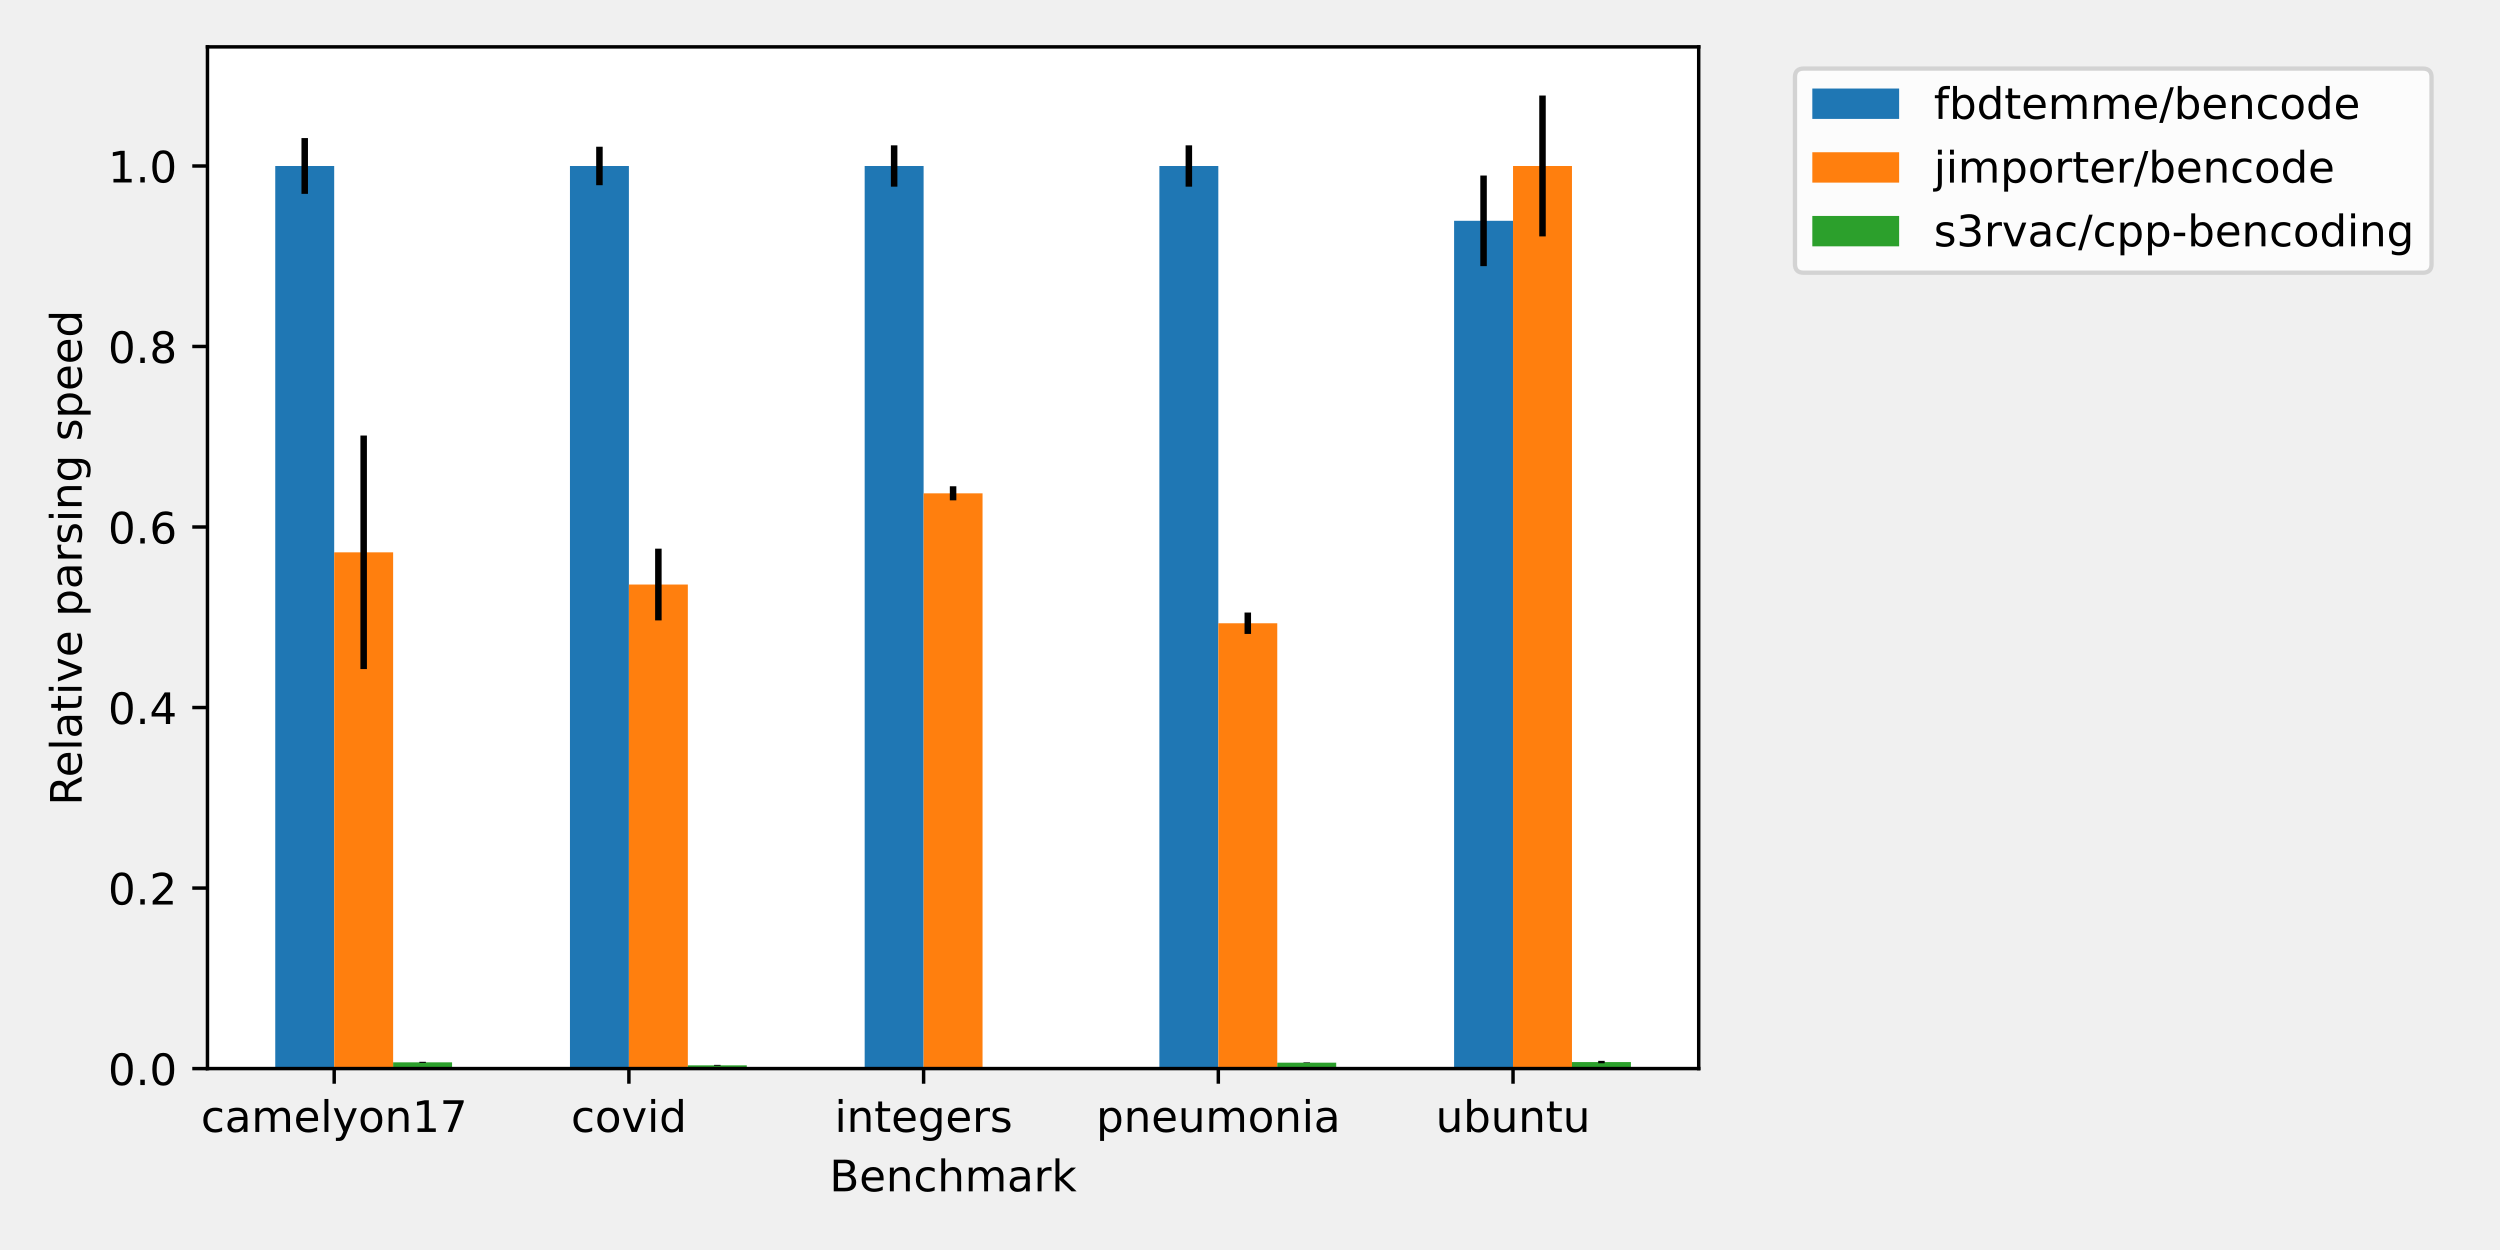
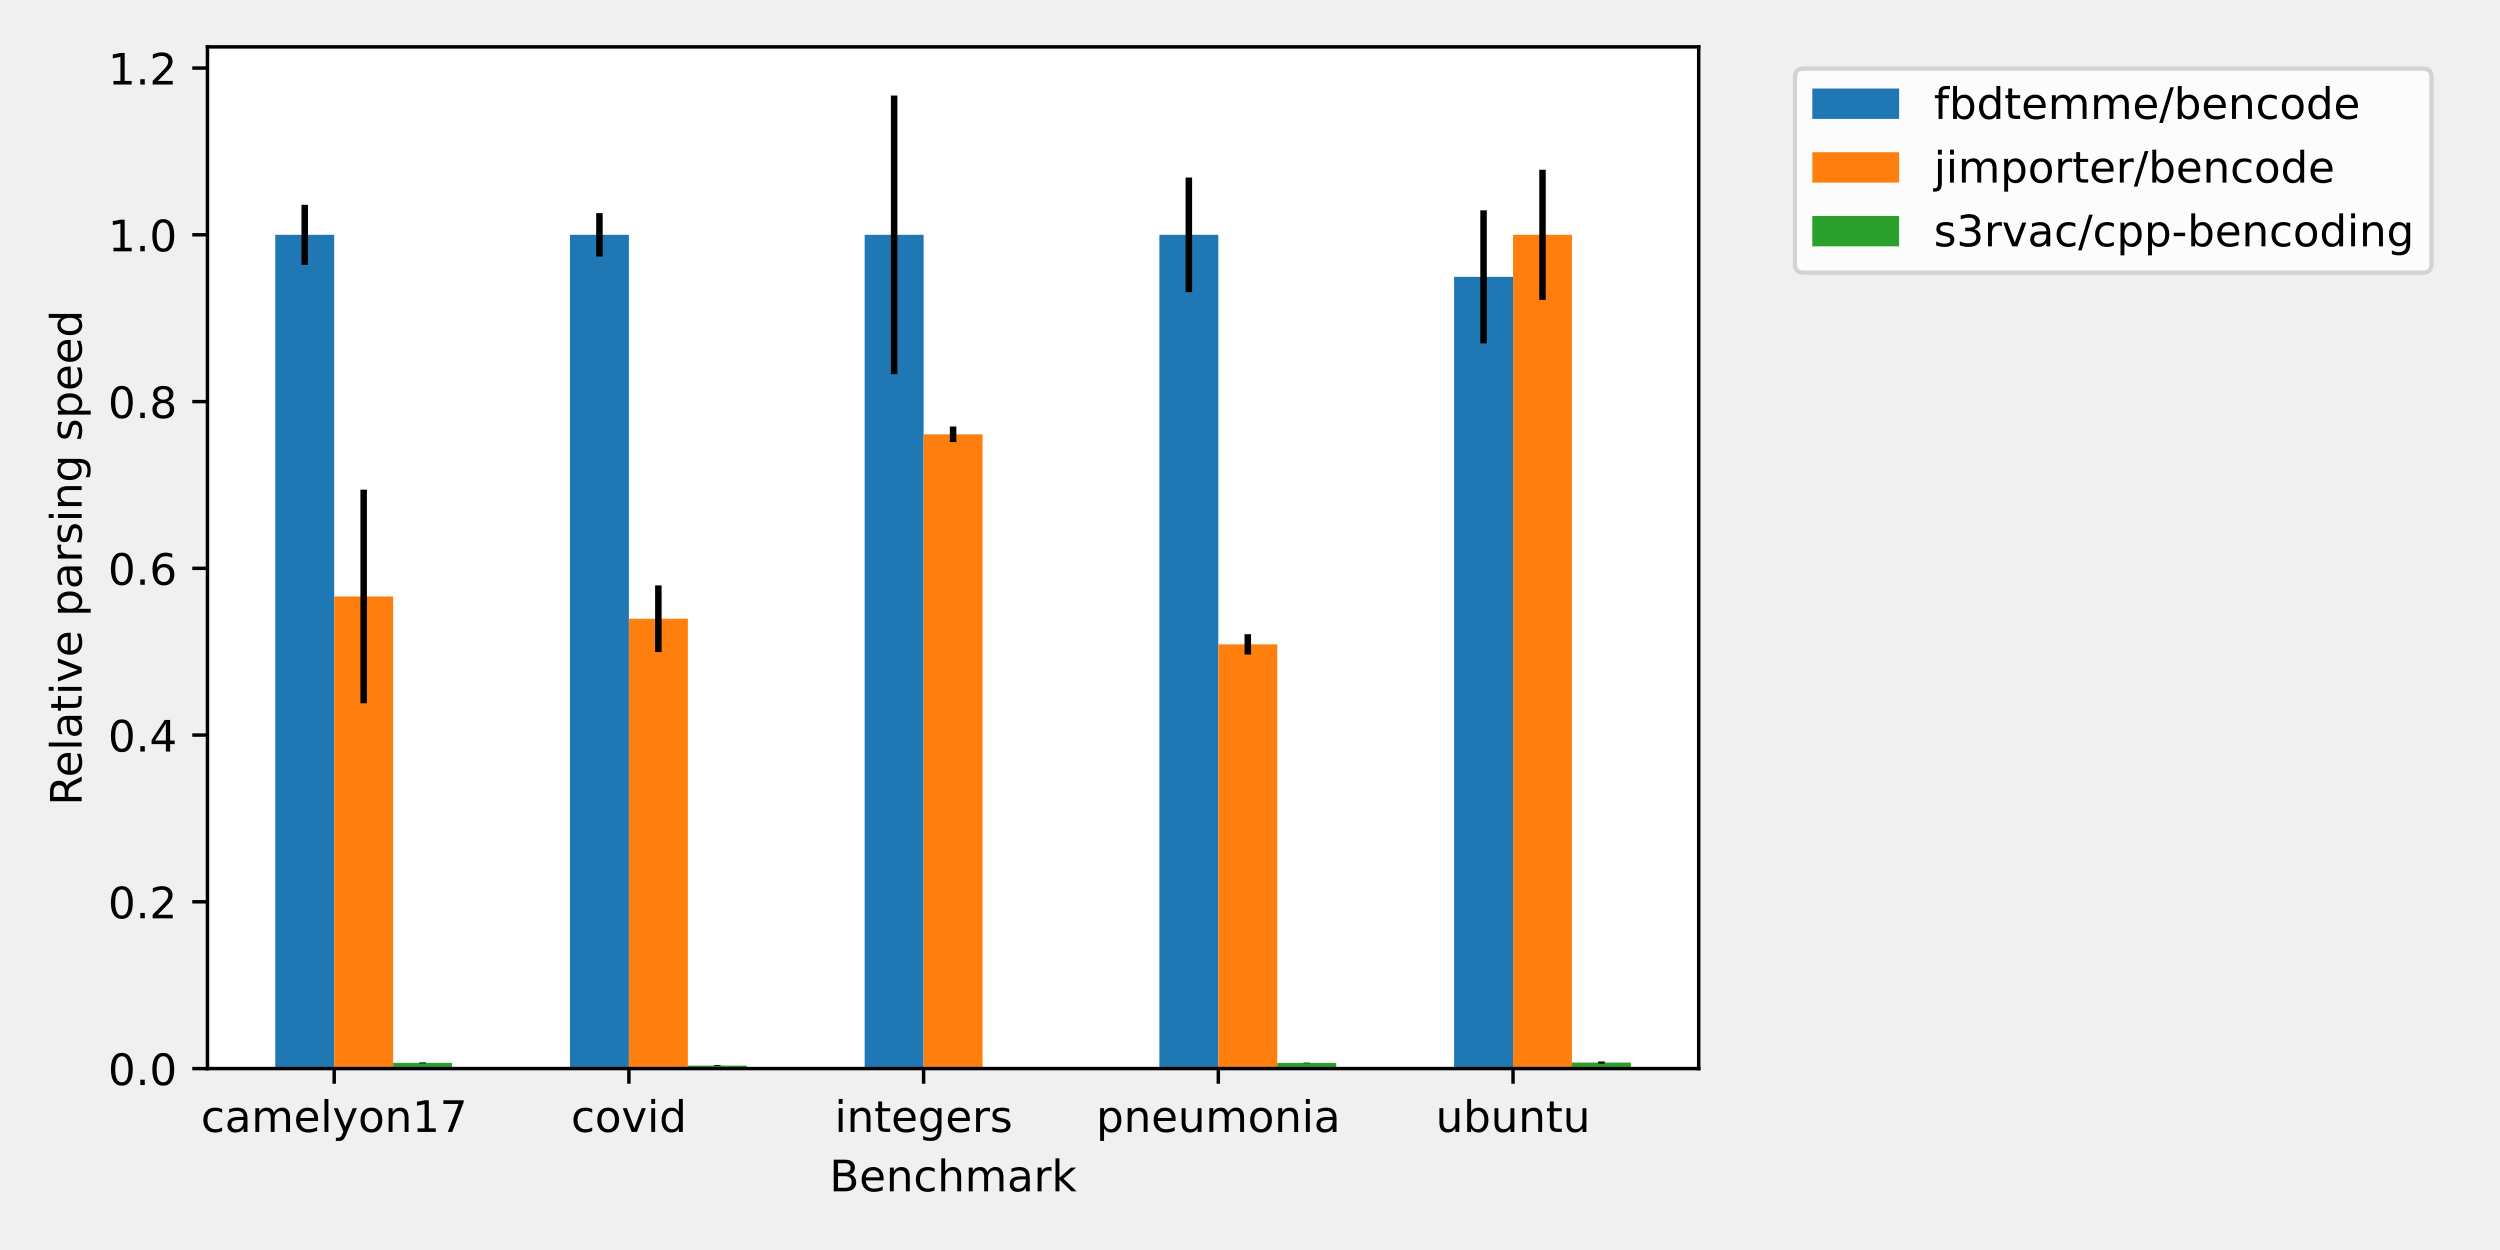
<svg xmlns="http://www.w3.org/2000/svg" xmlns:xlink="http://www.w3.org/1999/xlink" height="288pt" version="1.1" viewBox="0 0 576 288" width="576pt">
  <defs>
    <style type="text/css">*{stroke-linecap:butt;stroke-linejoin:round;}</style>
  </defs>
  <g id="figure_1">
    <g id="patch_1">
      <path d="M 0 288  L 576 288  L 576 0  L 0 0  z " style="fill:none;" />
    </g>
    <g id="axes_1">
      <g id="patch_2">
        <path d="M 47.8 246.2  L 391.38 246.2  L 391.38 10.8  L 47.8 10.8  z " style="fill:#ffffff;" />
      </g>
      <g id="patch_3">
-         <path clip-path="url(#p9aee91c412)" d="M 63.417 246.2  L 76.998 246.2  L 76.998 38.24  L 63.417 38.24  z " style="fill:#1f77b4;" />
+         <path clip-path="url(#p0eddc8ac7f)" d="M 63.417 246.2  L 76.998 246.2  L 76.998 54.103  L 63.417 54.103  z " style="fill:#1f77b4;" />
      </g>
      <g id="patch_4">
-         <path clip-path="url(#p9aee91c412)" d="M 131.318 246.2  L 144.899 246.2  L 144.899 38.24  L 131.318 38.24  z " style="fill:#1f77b4;" />
+         <path clip-path="url(#p0eddc8ac7f)" d="M 131.318 246.2  L 144.899 246.2  L 144.899 54.103  L 131.318 54.103  z " style="fill:#1f77b4;" />
      </g>
      <g id="patch_5">
-         <path clip-path="url(#p9aee91c412)" d="M 199.22 246.2  L 212.8 246.2  L 212.8 38.24  L 199.22 38.24  z " style="fill:#1f77b4;" />
+         <path clip-path="url(#p0eddc8ac7f)" d="M 199.22 246.2  L 212.8 246.2  L 212.8 54.103  L 199.22 54.103  z " style="fill:#1f77b4;" />
      </g>
      <g id="patch_6">
-         <path clip-path="url(#p9aee91c412)" d="M 267.121 246.2  L 280.701 246.2  L 280.701 38.24  L 267.121 38.24  z " style="fill:#1f77b4;" />
+         <path clip-path="url(#p0eddc8ac7f)" d="M 267.121 246.2  L 280.701 246.2  L 280.701 54.103  L 267.121 54.103  z " style="fill:#1f77b4;" />
      </g>
      <g id="patch_7">
-         <path clip-path="url(#p9aee91c412)" d="M 335.022 246.2  L 348.602 246.2  L 348.602 50.878  L 335.022 50.878  z " style="fill:#1f77b4;" />
+         <path clip-path="url(#p0eddc8ac7f)" d="M 335.022 246.2  L 348.602 246.2  L 348.602 63.784  L 335.022 63.784  z " style="fill:#1f77b4;" />
      </g>
      <g id="patch_8">
-         <path clip-path="url(#p9aee91c412)" d="M 76.998 246.2  L 90.578 246.2  L 90.578 127.254  L 76.998 127.254  z " style="fill:#ff7f0e;" />
+         <path clip-path="url(#p0eddc8ac7f)" d="M 76.998 246.2  L 90.578 246.2  L 90.578 137.427  L 76.998 137.427  z " style="fill:#ff7f0e;" />
      </g>
      <g id="patch_9">
-         <path clip-path="url(#p9aee91c412)" d="M 144.899 246.2  L 158.479 246.2  L 158.479 134.681  L 144.899 134.681  z " style="fill:#ff7f0e;" />
+         <path clip-path="url(#p0eddc8ac7f)" d="M 144.899 246.2  L 158.479 246.2  L 158.479 142.559  L 144.899 142.559  z " style="fill:#ff7f0e;" />
      </g>
      <g id="patch_10">
-         <path clip-path="url(#p9aee91c412)" d="M 212.8 246.2  L 226.38 246.2  L 226.38 113.661  L 212.8 113.661  z " style="fill:#ff7f0e;" />
+         <path clip-path="url(#p0eddc8ac7f)" d="M 212.8 246.2  L 226.38 246.2  L 226.38 100.069  L 212.8 100.069  z " style="fill:#ff7f0e;" />
      </g>
      <g id="patch_11">
-         <path clip-path="url(#p9aee91c412)" d="M 280.701 246.2  L 294.281 246.2  L 294.281 143.595  L 280.701 143.595  z " style="fill:#ff7f0e;" />
+         <path clip-path="url(#p0eddc8ac7f)" d="M 280.701 246.2  L 294.281 246.2  L 294.281 148.456  L 280.701 148.456  z " style="fill:#ff7f0e;" />
      </g>
      <g id="patch_12">
-         <path clip-path="url(#p9aee91c412)" d="M 348.602 246.2  L 362.182 246.2  L 362.182 38.24  L 348.602 38.24  z " style="fill:#ff7f0e;" />
+         <path clip-path="url(#p0eddc8ac7f)" d="M 348.602 246.2  L 362.182 246.2  L 362.182 54.103  L 348.602 54.103  z " style="fill:#ff7f0e;" />
      </g>
      <g id="patch_13">
-         <path clip-path="url(#p9aee91c412)" d="M 90.578 246.2  L 104.158 246.2  L 104.158 244.767  L 90.578 244.767  z " style="fill:#2ca02c;" />
+         <path clip-path="url(#p0eddc8ac7f)" d="M 90.578 246.2  L 104.158 246.2  L 104.158 244.889  L 90.578 244.889  z " style="fill:#2ca02c;" />
      </g>
      <g id="patch_14">
-         <path clip-path="url(#p9aee91c412)" d="M 158.479 246.2  L 172.059 246.2  L 172.059 245.459  L 158.479 245.459  z " style="fill:#2ca02c;" />
+         <path clip-path="url(#p0eddc8ac7f)" d="M 158.479 246.2  L 172.059 246.2  L 172.059 245.511  L 158.479 245.511  z " style="fill:#2ca02c;" />
      </g>
      <g id="patch_15">
-         <path clip-path="url(#p9aee91c412)" d="M 226.38 246.2  L 239.96 246.2  L 239.96 246.12  L 226.38 246.12  z " style="fill:#2ca02c;" />
+         <path clip-path="url(#p0eddc8ac7f)" d="M 226.38 246.2  L 239.96 246.2  L 239.96 246.112  L 226.38 246.112  z " style="fill:#2ca02c;" />
      </g>
      <g id="patch_16">
-         <path clip-path="url(#p9aee91c412)" d="M 294.281 246.2  L 307.862 246.2  L 307.862 244.837  L 294.281 244.837  z " style="fill:#2ca02c;" />
+         <path clip-path="url(#p0eddc8ac7f)" d="M 294.281 246.2  L 307.862 246.2  L 307.862 244.902  L 294.281 244.902  z " style="fill:#2ca02c;" />
      </g>
      <g id="patch_17">
-         <path clip-path="url(#p9aee91c412)" d="M 362.182 246.2  L 375.763 246.2  L 375.763 244.696  L 362.182 244.696  z " style="fill:#2ca02c;" />
+         <path clip-path="url(#p0eddc8ac7f)" d="M 362.182 246.2  L 375.763 246.2  L 375.763 244.811  L 362.182 244.811  z " style="fill:#2ca02c;" />
      </g>
      <g id="matplotlib.axis_1">
        <g id="xtick_1">
          <g id="line2d_1">
            <defs>
-               <path d="M 0 0  L 0 3.5  " id="mc66b60af2c" style="stroke:#000000;stroke-width:0.8;" />
-             </defs>
-             <g>
-               <use style="stroke:#000000;stroke-width:0.8;" x="76.998" xlink:href="#mc66b60af2c" y="246.2" />
+               <path d="M 0 0  L 0 3.5  " id="mf449e21aa6" style="stroke:#000000;stroke-width:0.8;" />
+             </defs>
+             <g>
+               <use style="stroke:#000000;stroke-width:0.8;" x="76.998" xlink:href="#mf449e21aa6" y="246.2" />
            </g>
          </g>
          <g id="text_1">
            <g transform="translate(46.29829 260.7984)scale(0.1 -0.1)">
              <defs>
                <path d="M 48.781 52.594  L 48.781 44.188  Q 44.969 46.297 41.141 47.344  Q 37.312 48.391 33.406 48.391  Q 24.656 48.391 19.812 42.844  Q 14.984 37.312 14.984 27.297  Q 14.984 17.281 19.812 11.734  Q 24.656 6.203 33.406 6.203  Q 37.312 6.203 41.141 7.25  Q 44.969 8.297 48.781 10.406  L 48.781 2.094  Q 45.016 0.344 40.984 -0.531  Q 36.969 -1.422 32.422 -1.422  Q 20.062 -1.422 12.781 6.344  Q 5.516 14.109 5.516 27.297  Q 5.516 40.672 12.859 48.328  Q 20.219 56 33.016 56  Q 37.156 56 41.109 55.141  Q 45.062 54.297 48.781 52.594  z " id="DejaVuSans-99" />
                <path d="M 34.281 27.484  Q 23.391 27.484 19.188 25  Q 14.984 22.516 14.984 16.5  Q 14.984 11.719 18.141 8.906  Q 21.297 6.109 26.703 6.109  Q 34.188 6.109 38.703 11.406  Q 43.219 16.703 43.219 25.484  L 43.219 27.484  z M 52.203 31.203  L 52.203 0  L 43.219 0  L 43.219 8.297  Q 40.141 3.328 35.547 0.953  Q 30.953 -1.422 24.312 -1.422  Q 15.922 -1.422 10.953 3.297  Q 6 8.016 6 15.922  Q 6 25.141 12.172 29.828  Q 18.359 34.516 30.609 34.516  L 43.219 34.516  L 43.219 35.406  Q 43.219 41.609 39.141 45  Q 35.062 48.391 27.688 48.391  Q 23 48.391 18.547 47.266  Q 14.109 46.141 10.016 43.891  L 10.016 52.203  Q 14.938 54.109 19.578 55.047  Q 24.219 56 28.609 56  Q 40.484 56 46.344 49.844  Q 52.203 43.703 52.203 31.203  z " id="DejaVuSans-97" />
                <path d="M 52 44.188  Q 55.375 50.25 60.062 53.125  Q 64.75 56 71.094 56  Q 79.641 56 84.281 50.016  Q 88.922 44.047 88.922 33.016  L 88.922 0  L 79.891 0  L 79.891 32.719  Q 79.891 40.578 77.094 44.375  Q 74.312 48.188 68.609 48.188  Q 61.625 48.188 57.562 43.547  Q 53.516 38.922 53.516 30.906  L 53.516 0  L 44.484 0  L 44.484 32.719  Q 44.484 40.625 41.703 44.406  Q 38.922 48.188 33.109 48.188  Q 26.219 48.188 22.156 43.531  Q 18.109 38.875 18.109 30.906  L 18.109 0  L 9.078 0  L 9.078 54.688  L 18.109 54.688  L 18.109 46.188  Q 21.188 51.219 25.484 53.609  Q 29.781 56 35.688 56  Q 41.656 56 45.828 52.969  Q 50 49.953 52 44.188  z " id="DejaVuSans-109" />
                <path d="M 56.203 29.594  L 56.203 25.203  L 14.891 25.203  Q 15.484 15.922 20.484 11.062  Q 25.484 6.203 34.422 6.203  Q 39.594 6.203 44.453 7.469  Q 49.312 8.734 54.109 11.281  L 54.109 2.781  Q 49.266 0.734 44.188 -0.344  Q 39.109 -1.422 33.891 -1.422  Q 20.797 -1.422 13.156 6.188  Q 5.516 13.812 5.516 26.812  Q 5.516 40.234 12.766 48.109  Q 20.016 56 32.328 56  Q 43.359 56 49.781 48.891  Q 56.203 41.797 56.203 29.594  z M 47.219 32.234  Q 47.125 39.594 43.094 43.984  Q 39.062 48.391 32.422 48.391  Q 24.906 48.391 20.391 44.141  Q 15.875 39.891 15.188 32.172  z " id="DejaVuSans-101" />
                <path d="M 9.422 75.984  L 18.406 75.984  L 18.406 0  L 9.422 0  z " id="DejaVuSans-108" />
                <path d="M 32.172 -5.078  Q 28.375 -14.844 24.75 -17.812  Q 21.141 -20.797 15.094 -20.797  L 7.906 -20.797  L 7.906 -13.281  L 13.188 -13.281  Q 16.891 -13.281 18.938 -11.516  Q 21 -9.766 23.484 -3.219  L 25.094 0.875  L 2.984 54.688  L 12.5 54.688  L 29.594 11.922  L 46.688 54.688  L 56.203 54.688  z " id="DejaVuSans-121" />
                <path d="M 30.609 48.391  Q 23.391 48.391 19.188 42.75  Q 14.984 37.109 14.984 27.297  Q 14.984 17.484 19.156 11.844  Q 23.344 6.203 30.609 6.203  Q 37.797 6.203 41.984 11.859  Q 46.188 17.531 46.188 27.297  Q 46.188 37.016 41.984 42.703  Q 37.797 48.391 30.609 48.391  z M 30.609 56  Q 42.328 56 49.016 48.375  Q 55.719 40.766 55.719 27.297  Q 55.719 13.875 49.016 6.219  Q 42.328 -1.422 30.609 -1.422  Q 18.844 -1.422 12.172 6.219  Q 5.516 13.875 5.516 27.297  Q 5.516 40.766 12.172 48.375  Q 18.844 56 30.609 56  z " id="DejaVuSans-111" />
                <path d="M 54.891 33.016  L 54.891 0  L 45.906 0  L 45.906 32.719  Q 45.906 40.484 42.875 44.328  Q 39.844 48.188 33.797 48.188  Q 26.516 48.188 22.312 43.547  Q 18.109 38.922 18.109 30.906  L 18.109 0  L 9.078 0  L 9.078 54.688  L 18.109 54.688  L 18.109 46.188  Q 21.344 51.125 25.703 53.562  Q 30.078 56 35.797 56  Q 45.219 56 50.047 50.172  Q 54.891 44.344 54.891 33.016  z " id="DejaVuSans-110" />
                <path d="M 12.406 8.297  L 28.516 8.297  L 28.516 63.922  L 10.984 60.406  L 10.984 69.391  L 28.422 72.906  L 38.281 72.906  L 38.281 8.297  L 54.391 8.297  L 54.391 0  L 12.406 0  z " id="DejaVuSans-49" />
                <path d="M 8.203 72.906  L 55.078 72.906  L 55.078 68.703  L 28.609 0  L 18.312 0  L 43.219 64.594  L 8.203 64.594  z " id="DejaVuSans-55" />
              </defs>
              <use xlink:href="#DejaVuSans-99" />
              <use x="54.98" xlink:href="#DejaVuSans-97" />
              <use x="116.26" xlink:href="#DejaVuSans-109" />
              <use x="213.672" xlink:href="#DejaVuSans-101" />
              <use x="275.195" xlink:href="#DejaVuSans-108" />
              <use x="302.979" xlink:href="#DejaVuSans-121" />
              <use x="362.158" xlink:href="#DejaVuSans-111" />
              <use x="423.34" xlink:href="#DejaVuSans-110" />
              <use x="486.719" xlink:href="#DejaVuSans-49" />
              <use x="550.342" xlink:href="#DejaVuSans-55" />
            </g>
          </g>
        </g>
        <g id="xtick_2">
          <g id="line2d_2">
            <g>
-               <use style="stroke:#000000;stroke-width:0.8;" x="144.899" xlink:href="#mc66b60af2c" y="246.2" />
+               <use style="stroke:#000000;stroke-width:0.8;" x="144.899" xlink:href="#mf449e21aa6" y="246.2" />
            </g>
          </g>
          <g id="text_2">
            <g transform="translate(131.5674 260.7984)scale(0.1 -0.1)">
              <defs>
                <path d="M 2.984 54.688  L 12.5 54.688  L 29.594 8.797  L 46.688 54.688  L 56.203 54.688  L 35.688 0  L 23.484 0  z " id="DejaVuSans-118" />
                <path d="M 9.422 54.688  L 18.406 54.688  L 18.406 0  L 9.422 0  z M 9.422 75.984  L 18.406 75.984  L 18.406 64.594  L 9.422 64.594  z " id="DejaVuSans-105" />
                <path d="M 45.406 46.391  L 45.406 75.984  L 54.391 75.984  L 54.391 0  L 45.406 0  L 45.406 8.203  Q 42.578 3.328 38.25 0.953  Q 33.938 -1.422 27.875 -1.422  Q 17.969 -1.422 11.734 6.484  Q 5.516 14.406 5.516 27.297  Q 5.516 40.188 11.734 48.094  Q 17.969 56 27.875 56  Q 33.938 56 38.25 53.625  Q 42.578 51.266 45.406 46.391  z M 14.797 27.297  Q 14.797 17.391 18.875 11.75  Q 22.953 6.109 30.078 6.109  Q 37.203 6.109 41.297 11.75  Q 45.406 17.391 45.406 27.297  Q 45.406 37.203 41.297 42.844  Q 37.203 48.484 30.078 48.484  Q 22.953 48.484 18.875 42.844  Q 14.797 37.203 14.797 27.297  z " id="DejaVuSans-100" />
              </defs>
              <use xlink:href="#DejaVuSans-99" />
              <use x="54.98" xlink:href="#DejaVuSans-111" />
              <use x="116.162" xlink:href="#DejaVuSans-118" />
              <use x="175.342" xlink:href="#DejaVuSans-105" />
              <use x="203.125" xlink:href="#DejaVuSans-100" />
            </g>
          </g>
        </g>
        <g id="xtick_3">
          <g id="line2d_3">
            <g>
-               <use style="stroke:#000000;stroke-width:0.8;" x="212.8" xlink:href="#mc66b60af2c" y="246.2" />
+               <use style="stroke:#000000;stroke-width:0.8;" x="212.8" xlink:href="#mf449e21aa6" y="246.2" />
            </g>
          </g>
          <g id="text_3">
            <g transform="translate(192.2944 260.7984)scale(0.1 -0.1)">
              <defs>
                <path d="M 18.312 70.219  L 18.312 54.688  L 36.812 54.688  L 36.812 47.703  L 18.312 47.703  L 18.312 18.016  Q 18.312 11.328 20.141 9.422  Q 21.969 7.516 27.594 7.516  L 36.812 7.516  L 36.812 0  L 27.594 0  Q 17.188 0 13.234 3.875  Q 9.281 7.766 9.281 18.016  L 9.281 47.703  L 2.688 47.703  L 2.688 54.688  L 9.281 54.688  L 9.281 70.219  z " id="DejaVuSans-116" />
                <path d="M 45.406 27.984  Q 45.406 37.75 41.375 43.109  Q 37.359 48.484 30.078 48.484  Q 22.859 48.484 18.828 43.109  Q 14.797 37.75 14.797 27.984  Q 14.797 18.266 18.828 12.891  Q 22.859 7.516 30.078 7.516  Q 37.359 7.516 41.375 12.891  Q 45.406 18.266 45.406 27.984  z M 54.391 6.781  Q 54.391 -7.172 48.188 -13.984  Q 42 -20.797 29.203 -20.797  Q 24.469 -20.797 20.266 -20.094  Q 16.062 -19.391 12.109 -17.922  L 12.109 -9.188  Q 16.062 -11.328 19.922 -12.344  Q 23.781 -13.375 27.781 -13.375  Q 36.625 -13.375 41.016 -8.766  Q 45.406 -4.156 45.406 5.172  L 45.406 9.625  Q 42.625 4.781 38.281 2.391  Q 33.938 0 27.875 0  Q 17.828 0 11.672 7.656  Q 5.516 15.328 5.516 27.984  Q 5.516 40.672 11.672 48.328  Q 17.828 56 27.875 56  Q 33.938 56 38.281 53.609  Q 42.625 51.219 45.406 46.391  L 45.406 54.688  L 54.391 54.688  z " id="DejaVuSans-103" />
                <path d="M 41.109 46.297  Q 39.594 47.172 37.812 47.578  Q 36.031 48 33.891 48  Q 26.266 48 22.188 43.047  Q 18.109 38.094 18.109 28.812  L 18.109 0  L 9.078 0  L 9.078 54.688  L 18.109 54.688  L 18.109 46.188  Q 20.953 51.172 25.484 53.578  Q 30.031 56 36.531 56  Q 37.453 56 38.578 55.875  Q 39.703 55.766 41.062 55.516  z " id="DejaVuSans-114" />
                <path d="M 44.281 53.078  L 44.281 44.578  Q 40.484 46.531 36.375 47.5  Q 32.281 48.484 27.875 48.484  Q 21.188 48.484 17.844 46.438  Q 14.5 44.391 14.5 40.281  Q 14.5 37.156 16.891 35.375  Q 19.281 33.594 26.516 31.984  L 29.594 31.297  Q 39.156 29.25 43.188 25.516  Q 47.219 21.781 47.219 15.094  Q 47.219 7.469 41.188 3.016  Q 35.156 -1.422 24.609 -1.422  Q 20.219 -1.422 15.453 -0.562  Q 10.688 0.297 5.422 2  L 5.422 11.281  Q 10.406 8.688 15.234 7.391  Q 20.062 6.109 24.812 6.109  Q 31.156 6.109 34.562 8.281  Q 37.984 10.453 37.984 14.406  Q 37.984 18.062 35.516 20.016  Q 33.062 21.969 24.703 23.781  L 21.578 24.516  Q 13.234 26.266 9.516 29.906  Q 5.812 33.547 5.812 39.891  Q 5.812 47.609 11.281 51.797  Q 16.75 56 26.812 56  Q 31.781 56 36.172 55.266  Q 40.578 54.547 44.281 53.078  z " id="DejaVuSans-115" />
              </defs>
              <use xlink:href="#DejaVuSans-105" />
              <use x="27.783" xlink:href="#DejaVuSans-110" />
              <use x="91.162" xlink:href="#DejaVuSans-116" />
              <use x="130.371" xlink:href="#DejaVuSans-101" />
              <use x="191.895" xlink:href="#DejaVuSans-103" />
              <use x="255.371" xlink:href="#DejaVuSans-101" />
              <use x="316.895" xlink:href="#DejaVuSans-114" />
              <use x="358.008" xlink:href="#DejaVuSans-115" />
            </g>
          </g>
        </g>
        <g id="xtick_4">
          <g id="line2d_4">
            <g>
-               <use style="stroke:#000000;stroke-width:0.8;" x="280.701" xlink:href="#mc66b60af2c" y="246.2" />
+               <use style="stroke:#000000;stroke-width:0.8;" x="280.701" xlink:href="#mf449e21aa6" y="246.2" />
            </g>
          </g>
          <g id="text_4">
            <g transform="translate(252.5612 260.7984)scale(0.1 -0.1)">
              <defs>
                <path d="M 18.109 8.203  L 18.109 -20.797  L 9.078 -20.797  L 9.078 54.688  L 18.109 54.688  L 18.109 46.391  Q 20.953 51.266 25.266 53.625  Q 29.594 56 35.594 56  Q 45.562 56 51.781 48.094  Q 58.016 40.188 58.016 27.297  Q 58.016 14.406 51.781 6.484  Q 45.562 -1.422 35.594 -1.422  Q 29.594 -1.422 25.266 0.953  Q 20.953 3.328 18.109 8.203  z M 48.688 27.297  Q 48.688 37.203 44.609 42.844  Q 40.531 48.484 33.406 48.484  Q 26.266 48.484 22.188 42.844  Q 18.109 37.203 18.109 27.297  Q 18.109 17.391 22.188 11.75  Q 26.266 6.109 33.406 6.109  Q 40.531 6.109 44.609 11.75  Q 48.688 17.391 48.688 27.297  z " id="DejaVuSans-112" />
                <path d="M 8.5 21.578  L 8.5 54.688  L 17.484 54.688  L 17.484 21.922  Q 17.484 14.156 20.5 10.266  Q 23.531 6.391 29.594 6.391  Q 36.859 6.391 41.078 11.031  Q 45.312 15.672 45.312 23.688  L 45.312 54.688  L 54.297 54.688  L 54.297 0  L 45.312 0  L 45.312 8.406  Q 42.047 3.422 37.719 1  Q 33.406 -1.422 27.688 -1.422  Q 18.266 -1.422 13.375 4.438  Q 8.5 10.297 8.5 21.578  z M 31.109 56  z " id="DejaVuSans-117" />
              </defs>
              <use xlink:href="#DejaVuSans-112" />
              <use x="63.477" xlink:href="#DejaVuSans-110" />
              <use x="126.855" xlink:href="#DejaVuSans-101" />
              <use x="188.379" xlink:href="#DejaVuSans-117" />
              <use x="251.758" xlink:href="#DejaVuSans-109" />
              <use x="349.17" xlink:href="#DejaVuSans-111" />
              <use x="410.352" xlink:href="#DejaVuSans-110" />
              <use x="473.73" xlink:href="#DejaVuSans-105" />
              <use x="501.514" xlink:href="#DejaVuSans-97" />
            </g>
          </g>
        </g>
        <g id="xtick_5">
          <g id="line2d_5">
            <g>
-               <use style="stroke:#000000;stroke-width:0.8;" x="348.602" xlink:href="#mc66b60af2c" y="246.2" />
+               <use style="stroke:#000000;stroke-width:0.8;" x="348.602" xlink:href="#mf449e21aa6" y="246.2" />
            </g>
          </g>
          <g id="text_5">
            <g transform="translate(330.7929 260.7984)scale(0.1 -0.1)">
              <defs>
                <path d="M 48.688 27.297  Q 48.688 37.203 44.609 42.844  Q 40.531 48.484 33.406 48.484  Q 26.266 48.484 22.188 42.844  Q 18.109 37.203 18.109 27.297  Q 18.109 17.391 22.188 11.75  Q 26.266 6.109 33.406 6.109  Q 40.531 6.109 44.609 11.75  Q 48.688 17.391 48.688 27.297  z M 18.109 46.391  Q 20.953 51.266 25.266 53.625  Q 29.594 56 35.594 56  Q 45.562 56 51.781 48.094  Q 58.016 40.188 58.016 27.297  Q 58.016 14.406 51.781 6.484  Q 45.562 -1.422 35.594 -1.422  Q 29.594 -1.422 25.266 0.953  Q 20.953 3.328 18.109 8.203  L 18.109 0  L 9.078 0  L 9.078 75.984  L 18.109 75.984  z " id="DejaVuSans-98" />
              </defs>
              <use xlink:href="#DejaVuSans-117" />
              <use x="63.379" xlink:href="#DejaVuSans-98" />
              <use x="126.855" xlink:href="#DejaVuSans-117" />
              <use x="190.234" xlink:href="#DejaVuSans-110" />
              <use x="253.613" xlink:href="#DejaVuSans-116" />
              <use x="292.822" xlink:href="#DejaVuSans-117" />
            </g>
          </g>
        </g>
        <g id="text_6">
          <g transform="translate(191.1111 274.4766)scale(0.1 -0.1)">
            <defs>
              <path d="M 19.672 34.812  L 19.672 8.109  L 35.5 8.109  Q 43.453 8.109 47.281 11.406  Q 51.125 14.703 51.125 21.484  Q 51.125 28.328 47.281 31.562  Q 43.453 34.812 35.5 34.812  z M 19.672 64.797  L 19.672 42.828  L 34.281 42.828  Q 41.5 42.828 45.031 45.531  Q 48.578 48.25 48.578 53.812  Q 48.578 59.328 45.031 62.062  Q 41.5 64.797 34.281 64.797  z M 9.812 72.906  L 35.016 72.906  Q 46.297 72.906 52.391 68.219  Q 58.5 63.531 58.5 54.891  Q 58.5 48.188 55.375 44.234  Q 52.25 40.281 46.188 39.312  Q 53.469 37.75 57.5 32.781  Q 61.531 27.828 61.531 20.406  Q 61.531 10.641 54.891 5.312  Q 48.25 0 35.984 0  L 9.812 0  z " id="DejaVuSans-66" />
              <path d="M 54.891 33.016  L 54.891 0  L 45.906 0  L 45.906 32.719  Q 45.906 40.484 42.875 44.328  Q 39.844 48.188 33.797 48.188  Q 26.516 48.188 22.312 43.547  Q 18.109 38.922 18.109 30.906  L 18.109 0  L 9.078 0  L 9.078 75.984  L 18.109 75.984  L 18.109 46.188  Q 21.344 51.125 25.703 53.562  Q 30.078 56 35.797 56  Q 45.219 56 50.047 50.172  Q 54.891 44.344 54.891 33.016  z " id="DejaVuSans-104" />
              <path d="M 9.078 75.984  L 18.109 75.984  L 18.109 31.109  L 44.922 54.688  L 56.391 54.688  L 27.391 29.109  L 57.625 0  L 45.906 0  L 18.109 26.703  L 18.109 0  L 9.078 0  z " id="DejaVuSans-107" />
            </defs>
            <use xlink:href="#DejaVuSans-66" />
            <use x="68.604" xlink:href="#DejaVuSans-101" />
            <use x="130.127" xlink:href="#DejaVuSans-110" />
            <use x="193.506" xlink:href="#DejaVuSans-99" />
            <use x="248.486" xlink:href="#DejaVuSans-104" />
            <use x="311.865" xlink:href="#DejaVuSans-109" />
            <use x="409.277" xlink:href="#DejaVuSans-97" />
            <use x="470.557" xlink:href="#DejaVuSans-114" />
            <use x="511.67" xlink:href="#DejaVuSans-107" />
          </g>
        </g>
      </g>
      <g id="matplotlib.axis_2">
        <g id="ytick_1">
          <g id="line2d_6">
            <defs>
-               <path d="M 0 0  L -3.5 0  " id="md4f4333922" style="stroke:#000000;stroke-width:0.8;" />
-             </defs>
-             <g>
-               <use style="stroke:#000000;stroke-width:0.8;" x="47.8" xlink:href="#md4f4333922" y="246.2" />
+               <path d="M 0 0  L -3.5 0  " id="mb13120c841" style="stroke:#000000;stroke-width:0.8;" />
+             </defs>
+             <g>
+               <use style="stroke:#000000;stroke-width:0.8;" x="47.8" xlink:href="#mb13120c841" y="246.2" />
            </g>
          </g>
          <g id="text_7">
            <g transform="translate(24.89688 249.9992)scale(0.1 -0.1)">
              <defs>
                <path d="M 31.781 66.406  Q 24.172 66.406 20.328 58.906  Q 16.5 51.422 16.5 36.375  Q 16.5 21.391 20.328 13.891  Q 24.172 6.391 31.781 6.391  Q 39.453 6.391 43.281 13.891  Q 47.125 21.391 47.125 36.375  Q 47.125 51.422 43.281 58.906  Q 39.453 66.406 31.781 66.406  z M 31.781 74.219  Q 44.047 74.219 50.516 64.516  Q 56.984 54.828 56.984 36.375  Q 56.984 17.969 50.516 8.266  Q 44.047 -1.422 31.781 -1.422  Q 19.531 -1.422 13.062 8.266  Q 6.594 17.969 6.594 36.375  Q 6.594 54.828 13.062 64.516  Q 19.531 74.219 31.781 74.219  z " id="DejaVuSans-48" />
                <path d="M 10.688 12.406  L 21 12.406  L 21 0  L 10.688 0  z " id="DejaVuSans-46" />
              </defs>
              <use xlink:href="#DejaVuSans-48" />
              <use x="63.623" xlink:href="#DejaVuSans-46" />
              <use x="95.41" xlink:href="#DejaVuSans-48" />
            </g>
          </g>
        </g>
        <g id="ytick_2">
          <g id="line2d_7">
            <g>
-               <use style="stroke:#000000;stroke-width:0.8;" x="47.8" xlink:href="#md4f4333922" y="204.608" />
+               <use style="stroke:#000000;stroke-width:0.8;" x="47.8" xlink:href="#mb13120c841" y="207.781" />
            </g>
          </g>
          <g id="text_8">
-             <g transform="translate(24.89688 208.4073)scale(0.1 -0.1)">
+             <g transform="translate(24.89688 211.5798)scale(0.1 -0.1)">
              <defs>
                <path d="M 19.188 8.297  L 53.609 8.297  L 53.609 0  L 7.328 0  L 7.328 8.297  Q 12.938 14.109 22.625 23.891  Q 32.328 33.688 34.812 36.531  Q 39.547 41.844 41.422 45.531  Q 43.312 49.219 43.312 52.781  Q 43.312 58.594 39.234 62.25  Q 35.156 65.922 28.609 65.922  Q 23.969 65.922 18.812 64.312  Q 13.672 62.703 7.812 59.422  L 7.812 69.391  Q 13.766 71.781 18.938 73  Q 24.125 74.219 28.422 74.219  Q 39.75 74.219 46.484 68.547  Q 53.219 62.891 53.219 53.422  Q 53.219 48.922 51.531 44.891  Q 49.859 40.875 45.406 35.406  Q 44.188 33.984 37.641 27.219  Q 31.109 20.453 19.188 8.297  z " id="DejaVuSans-50" />
              </defs>
              <use xlink:href="#DejaVuSans-48" />
              <use x="63.623" xlink:href="#DejaVuSans-46" />
              <use x="95.41" xlink:href="#DejaVuSans-50" />
            </g>
          </g>
        </g>
        <g id="ytick_3">
          <g id="line2d_8">
            <g>
-               <use style="stroke:#000000;stroke-width:0.8;" x="47.8" xlink:href="#md4f4333922" y="163.016" />
+               <use style="stroke:#000000;stroke-width:0.8;" x="47.8" xlink:href="#mb13120c841" y="169.361" />
            </g>
          </g>
          <g id="text_9">
-             <g transform="translate(24.89688 166.8153)scale(0.1 -0.1)">
+             <g transform="translate(24.89688 173.1605)scale(0.1 -0.1)">
              <defs>
                <path d="M 37.797 64.312  L 12.891 25.391  L 37.797 25.391  z M 35.203 72.906  L 47.609 72.906  L 47.609 25.391  L 58.016 25.391  L 58.016 17.188  L 47.609 17.188  L 47.609 0  L 37.797 0  L 37.797 17.188  L 4.891 17.188  L 4.891 26.703  z " id="DejaVuSans-52" />
              </defs>
              <use xlink:href="#DejaVuSans-48" />
              <use x="63.623" xlink:href="#DejaVuSans-46" />
              <use x="95.41" xlink:href="#DejaVuSans-52" />
            </g>
          </g>
        </g>
        <g id="ytick_4">
          <g id="line2d_9">
            <g>
-               <use style="stroke:#000000;stroke-width:0.8;" x="47.8" xlink:href="#md4f4333922" y="121.424" />
+               <use style="stroke:#000000;stroke-width:0.8;" x="47.8" xlink:href="#mb13120c841" y="130.942" />
            </g>
          </g>
          <g id="text_10">
-             <g transform="translate(24.89688 125.2234)scale(0.1 -0.1)">
+             <g transform="translate(24.89688 134.7411)scale(0.1 -0.1)">
              <defs>
                <path d="M 33.016 40.375  Q 26.375 40.375 22.484 35.828  Q 18.609 31.297 18.609 23.391  Q 18.609 15.531 22.484 10.953  Q 26.375 6.391 33.016 6.391  Q 39.656 6.391 43.531 10.953  Q 47.406 15.531 47.406 23.391  Q 47.406 31.297 43.531 35.828  Q 39.656 40.375 33.016 40.375  z M 52.594 71.297  L 52.594 62.312  Q 48.875 64.062 45.094 64.984  Q 41.312 65.922 37.594 65.922  Q 27.828 65.922 22.672 59.328  Q 17.531 52.734 16.797 39.406  Q 19.672 43.656 24.016 45.922  Q 28.375 48.188 33.594 48.188  Q 44.578 48.188 50.953 41.516  Q 57.328 34.859 57.328 23.391  Q 57.328 12.156 50.688 5.359  Q 44.047 -1.422 33.016 -1.422  Q 20.359 -1.422 13.672 8.266  Q 6.984 17.969 6.984 36.375  Q 6.984 53.656 15.188 63.938  Q 23.391 74.219 37.203 74.219  Q 40.922 74.219 44.703 73.484  Q 48.484 72.75 52.594 71.297  z " id="DejaVuSans-54" />
              </defs>
              <use xlink:href="#DejaVuSans-48" />
              <use x="63.623" xlink:href="#DejaVuSans-46" />
              <use x="95.41" xlink:href="#DejaVuSans-54" />
            </g>
          </g>
        </g>
        <g id="ytick_5">
          <g id="line2d_10">
            <g>
-               <use style="stroke:#000000;stroke-width:0.8;" x="47.8" xlink:href="#md4f4333922" y="79.832" />
+               <use style="stroke:#000000;stroke-width:0.8;" x="47.8" xlink:href="#mb13120c841" y="92.522" />
            </g>
          </g>
          <g id="text_11">
-             <g transform="translate(24.89688 83.63143)scale(0.1 -0.1)">
+             <g transform="translate(24.89688 96.32171)scale(0.1 -0.1)">
              <defs>
                <path d="M 31.781 34.625  Q 24.75 34.625 20.719 30.859  Q 16.703 27.094 16.703 20.516  Q 16.703 13.922 20.719 10.156  Q 24.75 6.391 31.781 6.391  Q 38.812 6.391 42.859 10.172  Q 46.922 13.969 46.922 20.516  Q 46.922 27.094 42.891 30.859  Q 38.875 34.625 31.781 34.625  z M 21.922 38.812  Q 15.578 40.375 12.031 44.719  Q 8.5 49.078 8.5 55.328  Q 8.5 64.062 14.719 69.141  Q 20.953 74.219 31.781 74.219  Q 42.672 74.219 48.875 69.141  Q 55.078 64.062 55.078 55.328  Q 55.078 49.078 51.531 44.719  Q 48 40.375 41.703 38.812  Q 48.828 37.156 52.797 32.312  Q 56.781 27.484 56.781 20.516  Q 56.781 9.906 50.312 4.234  Q 43.844 -1.422 31.781 -1.422  Q 19.734 -1.422 13.25 4.234  Q 6.781 9.906 6.781 20.516  Q 6.781 27.484 10.781 32.312  Q 14.797 37.156 21.922 38.812  z M 18.312 54.391  Q 18.312 48.734 21.844 45.562  Q 25.391 42.391 31.781 42.391  Q 38.141 42.391 41.719 45.562  Q 45.312 48.734 45.312 54.391  Q 45.312 60.062 41.719 63.234  Q 38.141 66.406 31.781 66.406  Q 25.391 66.406 21.844 63.234  Q 18.312 60.062 18.312 54.391  z " id="DejaVuSans-56" />
              </defs>
              <use xlink:href="#DejaVuSans-48" />
              <use x="63.623" xlink:href="#DejaVuSans-46" />
              <use x="95.41" xlink:href="#DejaVuSans-56" />
            </g>
          </g>
        </g>
        <g id="ytick_6">
          <g id="line2d_11">
            <g>
-               <use style="stroke:#000000;stroke-width:0.8;" x="47.8" xlink:href="#md4f4333922" y="38.24" />
+               <use style="stroke:#000000;stroke-width:0.8;" x="47.8" xlink:href="#mb13120c841" y="54.103" />
            </g>
          </g>
          <g id="text_12">
-             <g transform="translate(24.89688 42.03949)scale(0.1 -0.1)">
+             <g transform="translate(24.89688 57.90234)scale(0.1 -0.1)">
              <use xlink:href="#DejaVuSans-49" />
              <use x="63.623" xlink:href="#DejaVuSans-46" />
              <use x="95.41" xlink:href="#DejaVuSans-48" />
            </g>
          </g>
        </g>
-         <g id="text_13">
+         <g id="ytick_7">
+           <g id="line2d_12">
+             <g>
+               <use style="stroke:#000000;stroke-width:0.8;" x="47.8" xlink:href="#mb13120c841" y="15.684" />
+             </g>
+           </g>
+           <g id="text_13">
+             <g transform="translate(24.89688 19.48296)scale(0.1 -0.1)">
+               <use xlink:href="#DejaVuSans-49" />
+               <use x="63.623" xlink:href="#DejaVuSans-46" />
+               <use x="95.41" xlink:href="#DejaVuSans-50" />
+             </g>
+           </g>
+         </g>
+         <g id="text_14">
          <g transform="translate(18.81719 185.5789)rotate(-90)scale(0.1 -0.1)">
            <defs>
              <path d="M 44.391 34.188  Q 47.562 33.109 50.562 29.594  Q 53.562 26.078 56.594 19.922  L 66.609 0  L 56 0  L 46.688 18.703  Q 43.062 26.031 39.672 28.422  Q 36.281 30.812 30.422 30.812  L 19.672 30.812  L 19.672 0  L 9.812 0  L 9.812 72.906  L 32.078 72.906  Q 44.578 72.906 50.734 67.672  Q 56.891 62.453 56.891 51.906  Q 56.891 45.016 53.688 40.469  Q 50.484 35.938 44.391 34.188  z M 19.672 64.797  L 19.672 38.922  L 32.078 38.922  Q 39.203 38.922 42.844 42.219  Q 46.484 45.516 46.484 51.906  Q 46.484 58.297 42.844 61.547  Q 39.203 64.797 32.078 64.797  z " id="DejaVuSans-82" />
              <path id="DejaVuSans-32" />
            </defs>
            <use xlink:href="#DejaVuSans-82" />
            <use x="64.982" xlink:href="#DejaVuSans-101" />
            <use x="126.506" xlink:href="#DejaVuSans-108" />
            <use x="154.289" xlink:href="#DejaVuSans-97" />
            <use x="215.568" xlink:href="#DejaVuSans-116" />
            <use x="254.777" xlink:href="#DejaVuSans-105" />
            <use x="282.561" xlink:href="#DejaVuSans-118" />
            <use x="341.74" xlink:href="#DejaVuSans-101" />
            <use x="403.264" xlink:href="#DejaVuSans-32" />
            <use x="435.051" xlink:href="#DejaVuSans-112" />
            <use x="498.527" xlink:href="#DejaVuSans-97" />
            <use x="559.807" xlink:href="#DejaVuSans-114" />
            <use x="600.92" xlink:href="#DejaVuSans-115" />
            <use x="653.02" xlink:href="#DejaVuSans-105" />
            <use x="680.803" xlink:href="#DejaVuSans-110" />
            <use x="744.182" xlink:href="#DejaVuSans-103" />
            <use x="807.658" xlink:href="#DejaVuSans-32" />
            <use x="839.445" xlink:href="#DejaVuSans-115" />
            <use x="891.545" xlink:href="#DejaVuSans-112" />
            <use x="955.021" xlink:href="#DejaVuSans-101" />
            <use x="1016.545" xlink:href="#DejaVuSans-101" />
            <use x="1078.068" xlink:href="#DejaVuSans-100" />
          </g>
        </g>
      </g>
      <g id="LineCollection_1">
-         <path clip-path="url(#p9aee91c412)" d="M 70.207 44.663  L 70.207 31.818  " style="fill:none;stroke:#000000;stroke-width:1.5;" />
-         <path clip-path="url(#p9aee91c412)" d="M 138.109 42.666  L 138.109 33.814  " style="fill:none;stroke:#000000;stroke-width:1.5;" />
-         <path clip-path="url(#p9aee91c412)" d="M 206.01 43.002  L 206.01 33.478  " style="fill:none;stroke:#000000;stroke-width:1.5;" />
-         <path clip-path="url(#p9aee91c412)" d="M 273.911 43.001  L 273.911 33.479  " style="fill:none;stroke:#000000;stroke-width:1.5;" />
-         <path clip-path="url(#p9aee91c412)" d="M 341.812 61.311  L 341.812 40.445  " style="fill:none;stroke:#000000;stroke-width:1.5;" />
+         <path clip-path="url(#p0eddc8ac7f)" d="M 70.207 61.023  L 70.207 47.183  " style="fill:none;stroke:#000000;stroke-width:1.5;" />
+         <path clip-path="url(#p0eddc8ac7f)" d="M 138.109 59.098  L 138.109 49.108  " style="fill:none;stroke:#000000;stroke-width:1.5;" />
+         <path clip-path="url(#p0eddc8ac7f)" d="M 206.01 86.197  L 206.01 22.01  " style="fill:none;stroke:#000000;stroke-width:1.5;" />
+         <path clip-path="url(#p0eddc8ac7f)" d="M 273.911 67.302  L 273.911 40.905  " style="fill:none;stroke:#000000;stroke-width:1.5;" />
+         <path clip-path="url(#p0eddc8ac7f)" d="M 341.812 79.115  L 341.812 48.453  " style="fill:none;stroke:#000000;stroke-width:1.5;" />
      </g>
      <g id="LineCollection_2">
-         <path clip-path="url(#p9aee91c412)" d="M 83.788 154.16  L 83.788 100.348  " style="fill:none;stroke:#000000;stroke-width:1.5;" />
-         <path clip-path="url(#p9aee91c412)" d="M 151.689 142.943  L 151.689 126.419  " style="fill:none;stroke:#000000;stroke-width:1.5;" />
-         <path clip-path="url(#p9aee91c412)" d="M 219.59 115.284  L 219.59 112.039  " style="fill:none;stroke:#000000;stroke-width:1.5;" />
-         <path clip-path="url(#p9aee91c412)" d="M 287.491 146.055  L 287.491 141.135  " style="fill:none;stroke:#000000;stroke-width:1.5;" />
-         <path clip-path="url(#p9aee91c412)" d="M 355.392 54.471  L 355.392 22.01  " style="fill:none;stroke:#000000;stroke-width:1.5;" />
+         <path clip-path="url(#p0eddc8ac7f)" d="M 83.788 162.032  L 83.788 112.823  " style="fill:none;stroke:#000000;stroke-width:1.5;" />
+         <path clip-path="url(#p0eddc8ac7f)" d="M 151.689 150.237  L 151.689 134.881  " style="fill:none;stroke:#000000;stroke-width:1.5;" />
+         <path clip-path="url(#p0eddc8ac7f)" d="M 219.59 101.858  L 219.59 98.28  " style="fill:none;stroke:#000000;stroke-width:1.5;" />
+         <path clip-path="url(#p0eddc8ac7f)" d="M 287.491 150.8  L 287.491 146.112  " style="fill:none;stroke:#000000;stroke-width:1.5;" />
+         <path clip-path="url(#p0eddc8ac7f)" d="M 355.392 69.096  L 355.392 39.11  " style="fill:none;stroke:#000000;stroke-width:1.5;" />
      </g>
      <g id="LineCollection_3">
-         <path clip-path="url(#p9aee91c412)" d="M 97.368 244.897  L 97.368 244.637  " style="fill:none;stroke:#000000;stroke-width:1.5;" />
-         <path clip-path="url(#p9aee91c412)" d="M 165.269 245.564  L 165.269 245.353  " style="fill:none;stroke:#000000;stroke-width:1.5;" />
-         <path clip-path="url(#p9aee91c412)" d="M 233.17 246.122  L 233.17 246.118  " style="fill:none;stroke:#000000;stroke-width:1.5;" />
-         <path clip-path="url(#p9aee91c412)" d="M 301.071 244.895  L 301.071 244.779  " style="fill:none;stroke:#000000;stroke-width:1.5;" />
-         <path clip-path="url(#p9aee91c412)" d="M 368.973 244.974  L 368.973 244.418  " style="fill:none;stroke:#000000;stroke-width:1.5;" />
+         <path clip-path="url(#p0eddc8ac7f)" d="M 97.368 245.008  L 97.368 244.771  " style="fill:none;stroke:#000000;stroke-width:1.5;" />
+         <path clip-path="url(#p0eddc8ac7f)" d="M 165.269 245.609  L 165.269 245.413  " style="fill:none;stroke:#000000;stroke-width:1.5;" />
+         <path clip-path="url(#p0eddc8ac7f)" d="M 233.17 246.114  L 233.17 246.11  " style="fill:none;stroke:#000000;stroke-width:1.5;" />
+         <path clip-path="url(#p0eddc8ac7f)" d="M 301.071 244.957  L 301.071 244.846  " style="fill:none;stroke:#000000;stroke-width:1.5;" />
+         <path clip-path="url(#p0eddc8ac7f)" d="M 368.973 245.068  L 368.973 244.554  " style="fill:none;stroke:#000000;stroke-width:1.5;" />
      </g>
      <g id="patch_18">
        <path d="M 47.8 246.2  L 47.8 10.8  " style="fill:none;stroke:#000000;stroke-linecap:square;stroke-linejoin:miter;stroke-width:0.8;" />
      </g>
      <g id="patch_19">
        <path d="M 391.38 246.2  L 391.38 10.8  " style="fill:none;stroke:#000000;stroke-linecap:square;stroke-linejoin:miter;stroke-width:0.8;" />
      </g>
      <g id="patch_20">
        <path d="M 47.8 246.2  L 391.38 246.2  " style="fill:none;stroke:#000000;stroke-linecap:square;stroke-linejoin:miter;stroke-width:0.8;" />
      </g>
      <g id="patch_21">
        <path d="M 47.8 10.8  L 391.38 10.8  " style="fill:none;stroke:#000000;stroke-linecap:square;stroke-linejoin:miter;stroke-width:0.8;" />
      </g>
      <g id="legend_1">
        <g id="patch_22">
          <path d="M 415.559 62.834  L 558.228 62.834  Q 560.228 62.834 560.228 60.834  L 560.228 17.8  Q 560.228 15.8 558.228 15.8  L 415.559 15.8  Q 413.559 15.8 413.559 17.8  L 413.559 60.834  Q 413.559 62.834 415.559 62.834  z " style="fill:#ffffff;opacity:0.8;stroke:#cccccc;stroke-linejoin:miter;" />
        </g>
        <g id="patch_23">
          <path d="M 417.559 27.398  L 437.559 27.398  L 437.559 20.398  L 417.559 20.398  z " style="fill:#1f77b4;" />
        </g>
-         <g id="text_14">
+         <g id="text_15">
          <g transform="translate(445.559 27.39844)scale(0.1 -0.1)">
            <defs>
              <path d="M 37.109 75.984  L 37.109 68.5  L 28.516 68.5  Q 23.688 68.5 21.797 66.547  Q 19.922 64.594 19.922 59.516  L 19.922 54.688  L 34.719 54.688  L 34.719 47.703  L 19.922 47.703  L 19.922 0  L 10.891 0  L 10.891 47.703  L 2.297 47.703  L 2.297 54.688  L 10.891 54.688  L 10.891 58.5  Q 10.891 67.625 15.141 71.797  Q 19.391 75.984 28.609 75.984  z " id="DejaVuSans-102" />
              <path d="M 25.391 72.906  L 33.688 72.906  L 8.297 -9.281  L 0 -9.281  z " id="DejaVuSans-47" />
            </defs>
            <use xlink:href="#DejaVuSans-102" />
            <use x="35.205" xlink:href="#DejaVuSans-98" />
            <use x="98.682" xlink:href="#DejaVuSans-100" />
            <use x="162.158" xlink:href="#DejaVuSans-116" />
            <use x="201.367" xlink:href="#DejaVuSans-101" />
            <use x="262.891" xlink:href="#DejaVuSans-109" />
            <use x="360.303" xlink:href="#DejaVuSans-109" />
            <use x="457.715" xlink:href="#DejaVuSans-101" />
            <use x="519.238" xlink:href="#DejaVuSans-47" />
            <use x="552.93" xlink:href="#DejaVuSans-98" />
            <use x="616.406" xlink:href="#DejaVuSans-101" />
            <use x="677.93" xlink:href="#DejaVuSans-110" />
            <use x="741.309" xlink:href="#DejaVuSans-99" />
            <use x="796.289" xlink:href="#DejaVuSans-111" />
            <use x="857.471" xlink:href="#DejaVuSans-100" />
            <use x="920.947" xlink:href="#DejaVuSans-101" />
          </g>
        </g>
        <g id="patch_24">
          <path d="M 417.559 42.077  L 437.559 42.077  L 437.559 35.077  L 417.559 35.077  z " style="fill:#ff7f0e;" />
        </g>
-         <g id="text_15">
+         <g id="text_16">
          <g transform="translate(445.559 42.07656)scale(0.1 -0.1)">
            <defs>
              <path d="M 9.422 54.688  L 18.406 54.688  L 18.406 -0.984  Q 18.406 -11.422 14.422 -16.109  Q 10.453 -20.797 1.609 -20.797  L -1.812 -20.797  L -1.812 -13.188  L 0.594 -13.188  Q 5.719 -13.188 7.562 -10.812  Q 9.422 -8.453 9.422 -0.984  z M 9.422 75.984  L 18.406 75.984  L 18.406 64.594  L 9.422 64.594  z " id="DejaVuSans-106" />
            </defs>
            <use xlink:href="#DejaVuSans-106" />
            <use x="27.783" xlink:href="#DejaVuSans-105" />
            <use x="55.566" xlink:href="#DejaVuSans-109" />
            <use x="152.979" xlink:href="#DejaVuSans-112" />
            <use x="216.455" xlink:href="#DejaVuSans-111" />
            <use x="277.637" xlink:href="#DejaVuSans-114" />
            <use x="318.75" xlink:href="#DejaVuSans-116" />
            <use x="357.959" xlink:href="#DejaVuSans-101" />
            <use x="419.482" xlink:href="#DejaVuSans-114" />
            <use x="460.596" xlink:href="#DejaVuSans-47" />
            <use x="494.287" xlink:href="#DejaVuSans-98" />
            <use x="557.764" xlink:href="#DejaVuSans-101" />
            <use x="619.287" xlink:href="#DejaVuSans-110" />
            <use x="682.666" xlink:href="#DejaVuSans-99" />
            <use x="737.646" xlink:href="#DejaVuSans-111" />
            <use x="798.828" xlink:href="#DejaVuSans-100" />
            <use x="862.305" xlink:href="#DejaVuSans-101" />
          </g>
        </g>
        <g id="patch_25">
          <path d="M 417.559 56.755  L 437.559 56.755  L 437.559 49.755  L 417.559 49.755  z " style="fill:#2ca02c;" />
        </g>
-         <g id="text_16">
+         <g id="text_17">
          <g transform="translate(445.559 56.75469)scale(0.1 -0.1)">
            <defs>
              <path d="M 40.578 39.312  Q 47.656 37.797 51.625 33  Q 55.609 28.219 55.609 21.188  Q 55.609 10.406 48.188 4.484  Q 40.766 -1.422 27.094 -1.422  Q 22.516 -1.422 17.656 -0.516  Q 12.797 0.391 7.625 2.203  L 7.625 11.719  Q 11.719 9.328 16.594 8.109  Q 21.484 6.891 26.812 6.891  Q 36.078 6.891 40.938 10.547  Q 45.797 14.203 45.797 21.188  Q 45.797 27.641 41.281 31.266  Q 36.766 34.906 28.719 34.906  L 20.219 34.906  L 20.219 43.016  L 29.109 43.016  Q 36.375 43.016 40.234 45.922  Q 44.094 48.828 44.094 54.297  Q 44.094 59.906 40.109 62.906  Q 36.141 65.922 28.719 65.922  Q 24.656 65.922 20.016 65.031  Q 15.375 64.156 9.812 62.312  L 9.812 71.094  Q 15.438 72.656 20.344 73.438  Q 25.25 74.219 29.594 74.219  Q 40.828 74.219 47.359 69.109  Q 53.906 64.016 53.906 55.328  Q 53.906 49.266 50.438 45.094  Q 46.969 40.922 40.578 39.312  z " id="DejaVuSans-51" />
              <path d="M 4.891 31.391  L 31.203 31.391  L 31.203 23.391  L 4.891 23.391  z " id="DejaVuSans-45" />
            </defs>
            <use xlink:href="#DejaVuSans-115" />
            <use x="52.1" xlink:href="#DejaVuSans-51" />
            <use x="115.723" xlink:href="#DejaVuSans-114" />
            <use x="156.836" xlink:href="#DejaVuSans-118" />
            <use x="216.016" xlink:href="#DejaVuSans-97" />
            <use x="277.295" xlink:href="#DejaVuSans-99" />
            <use x="332.275" xlink:href="#DejaVuSans-47" />
            <use x="365.967" xlink:href="#DejaVuSans-99" />
            <use x="420.947" xlink:href="#DejaVuSans-112" />
            <use x="484.424" xlink:href="#DejaVuSans-112" />
            <use x="547.9" xlink:href="#DejaVuSans-45" />
            <use x="583.984" xlink:href="#DejaVuSans-98" />
            <use x="647.461" xlink:href="#DejaVuSans-101" />
            <use x="708.984" xlink:href="#DejaVuSans-110" />
            <use x="772.363" xlink:href="#DejaVuSans-99" />
            <use x="827.344" xlink:href="#DejaVuSans-111" />
            <use x="888.525" xlink:href="#DejaVuSans-100" />
            <use x="952.002" xlink:href="#DejaVuSans-105" />
            <use x="979.785" xlink:href="#DejaVuSans-110" />
            <use x="1043.164" xlink:href="#DejaVuSans-103" />
          </g>
        </g>
      </g>
    </g>
  </g>
  <defs>
-     <clipPath id="p9aee91c412">
+     <clipPath id="p0eddc8ac7f">
      <rect height="235.4" width="343.58" x="47.8" y="10.8" />
    </clipPath>
  </defs>
</svg>
